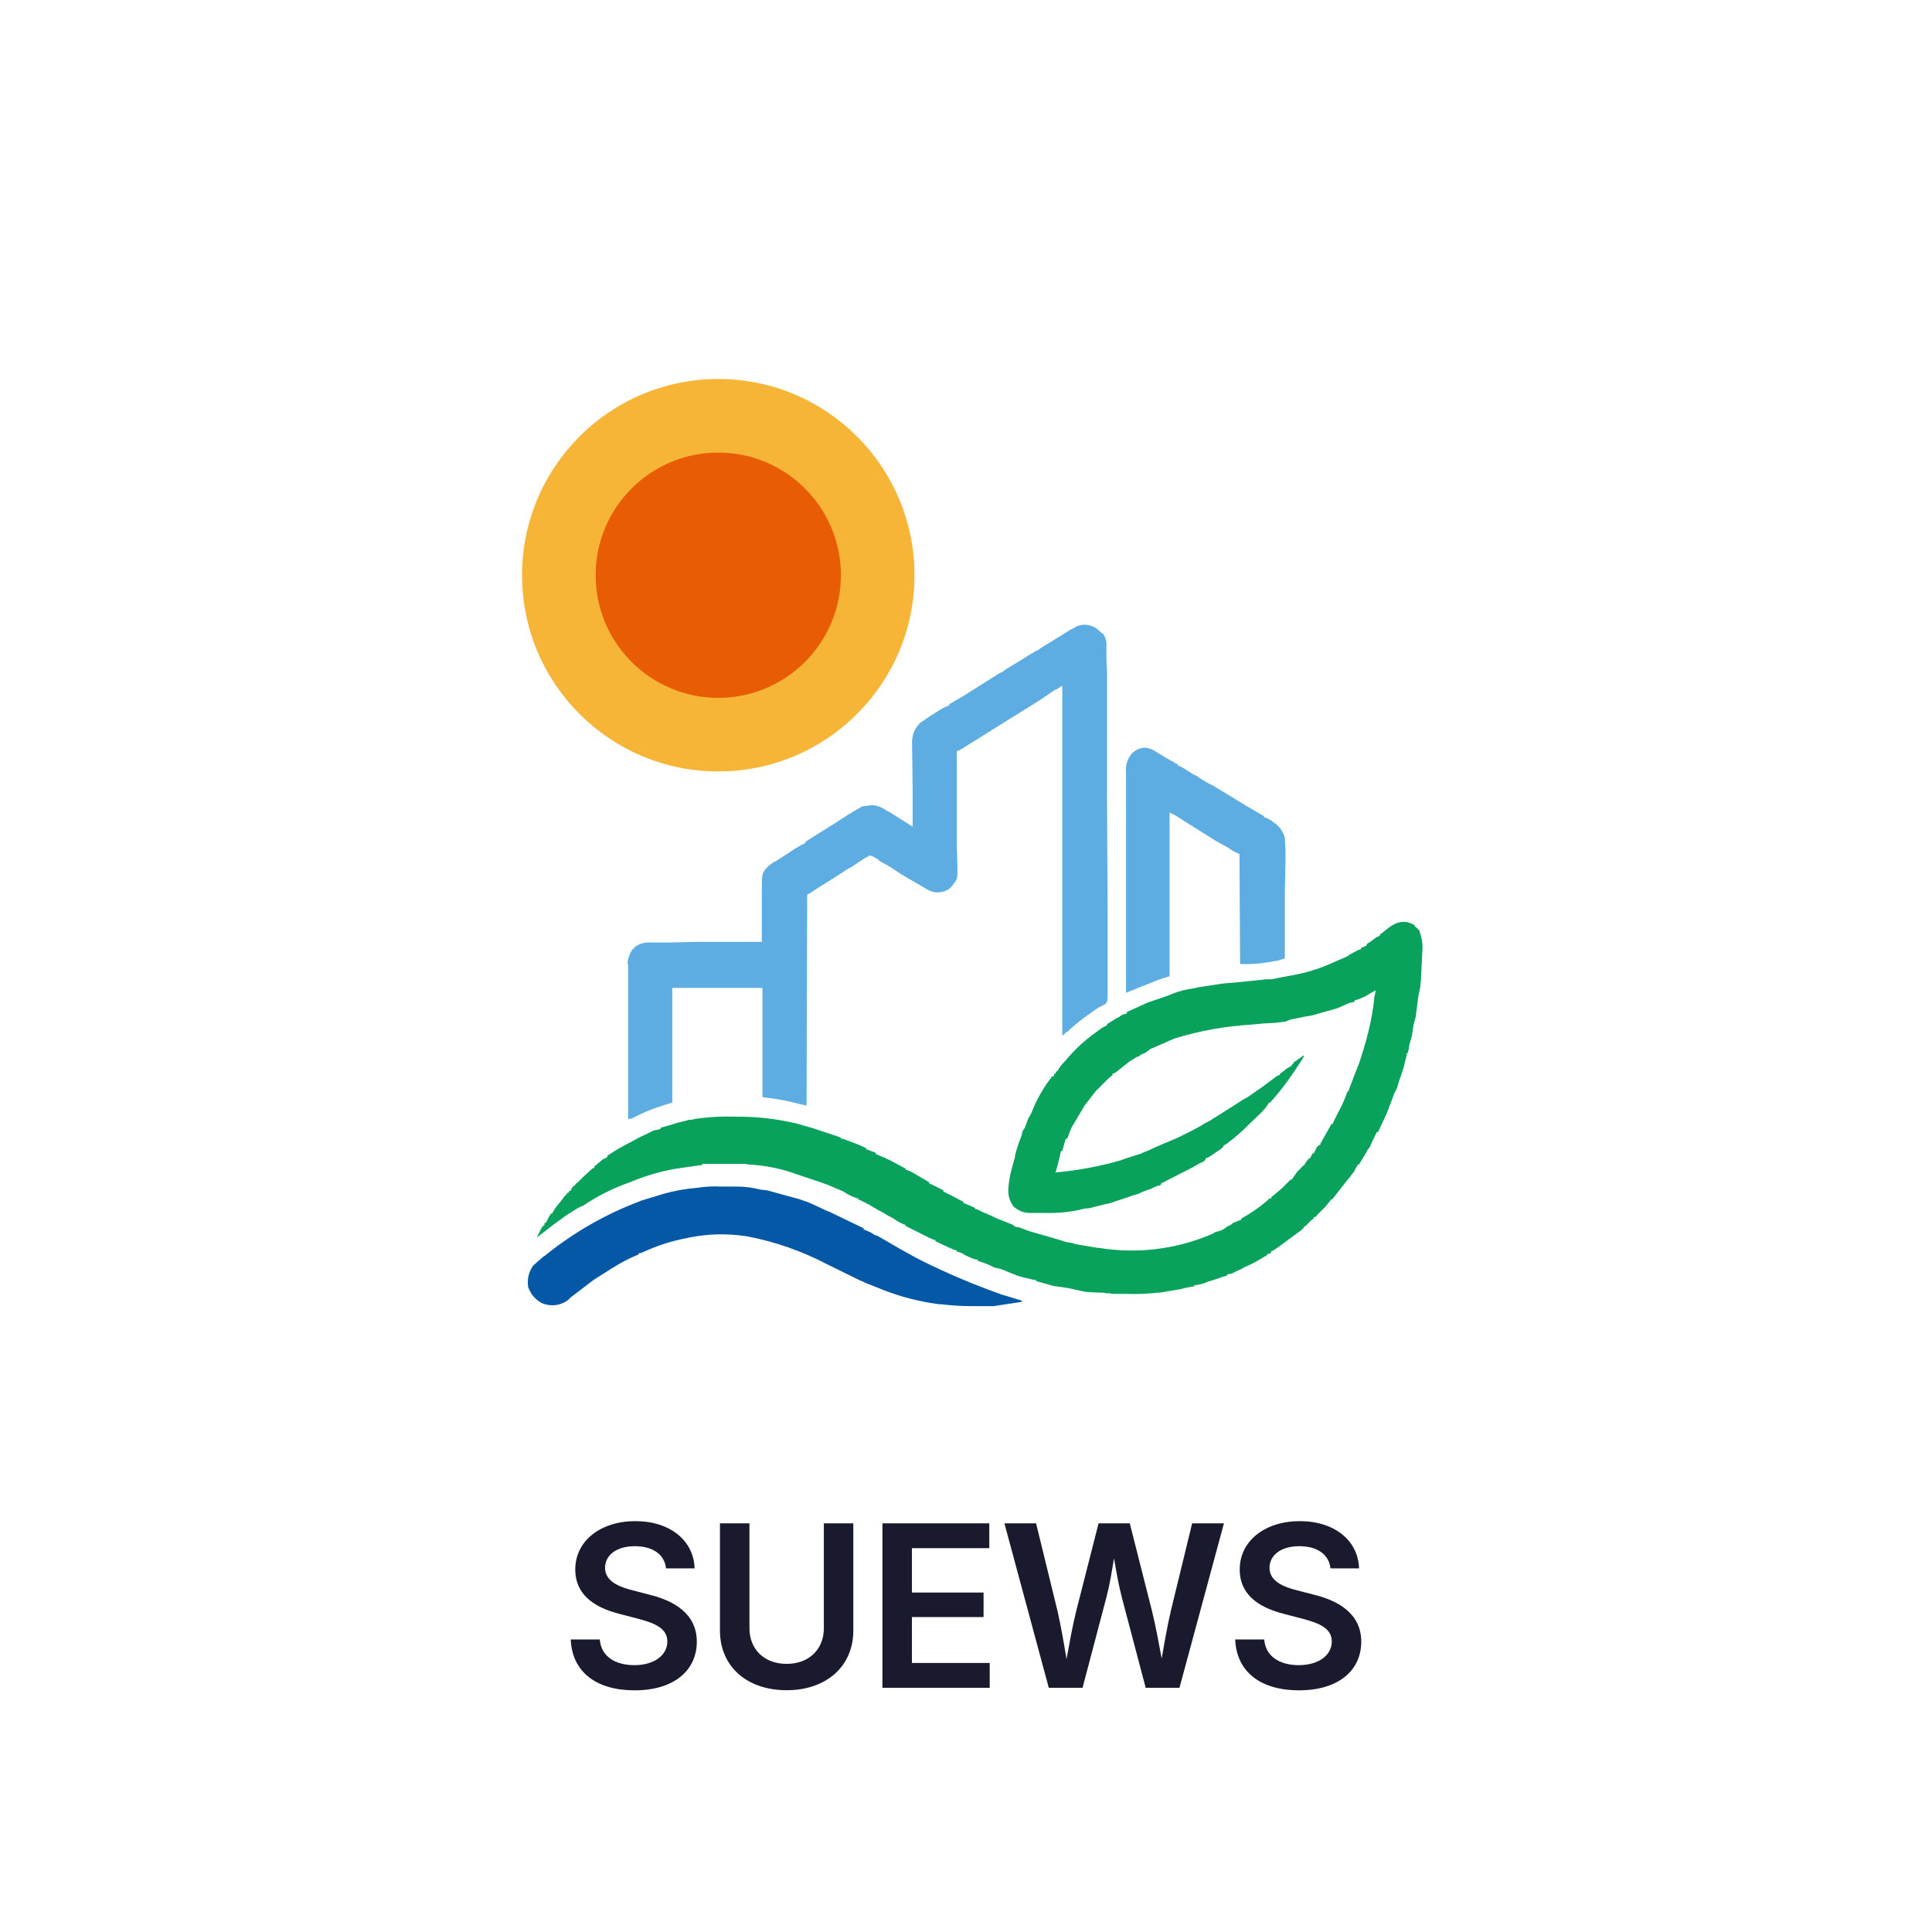
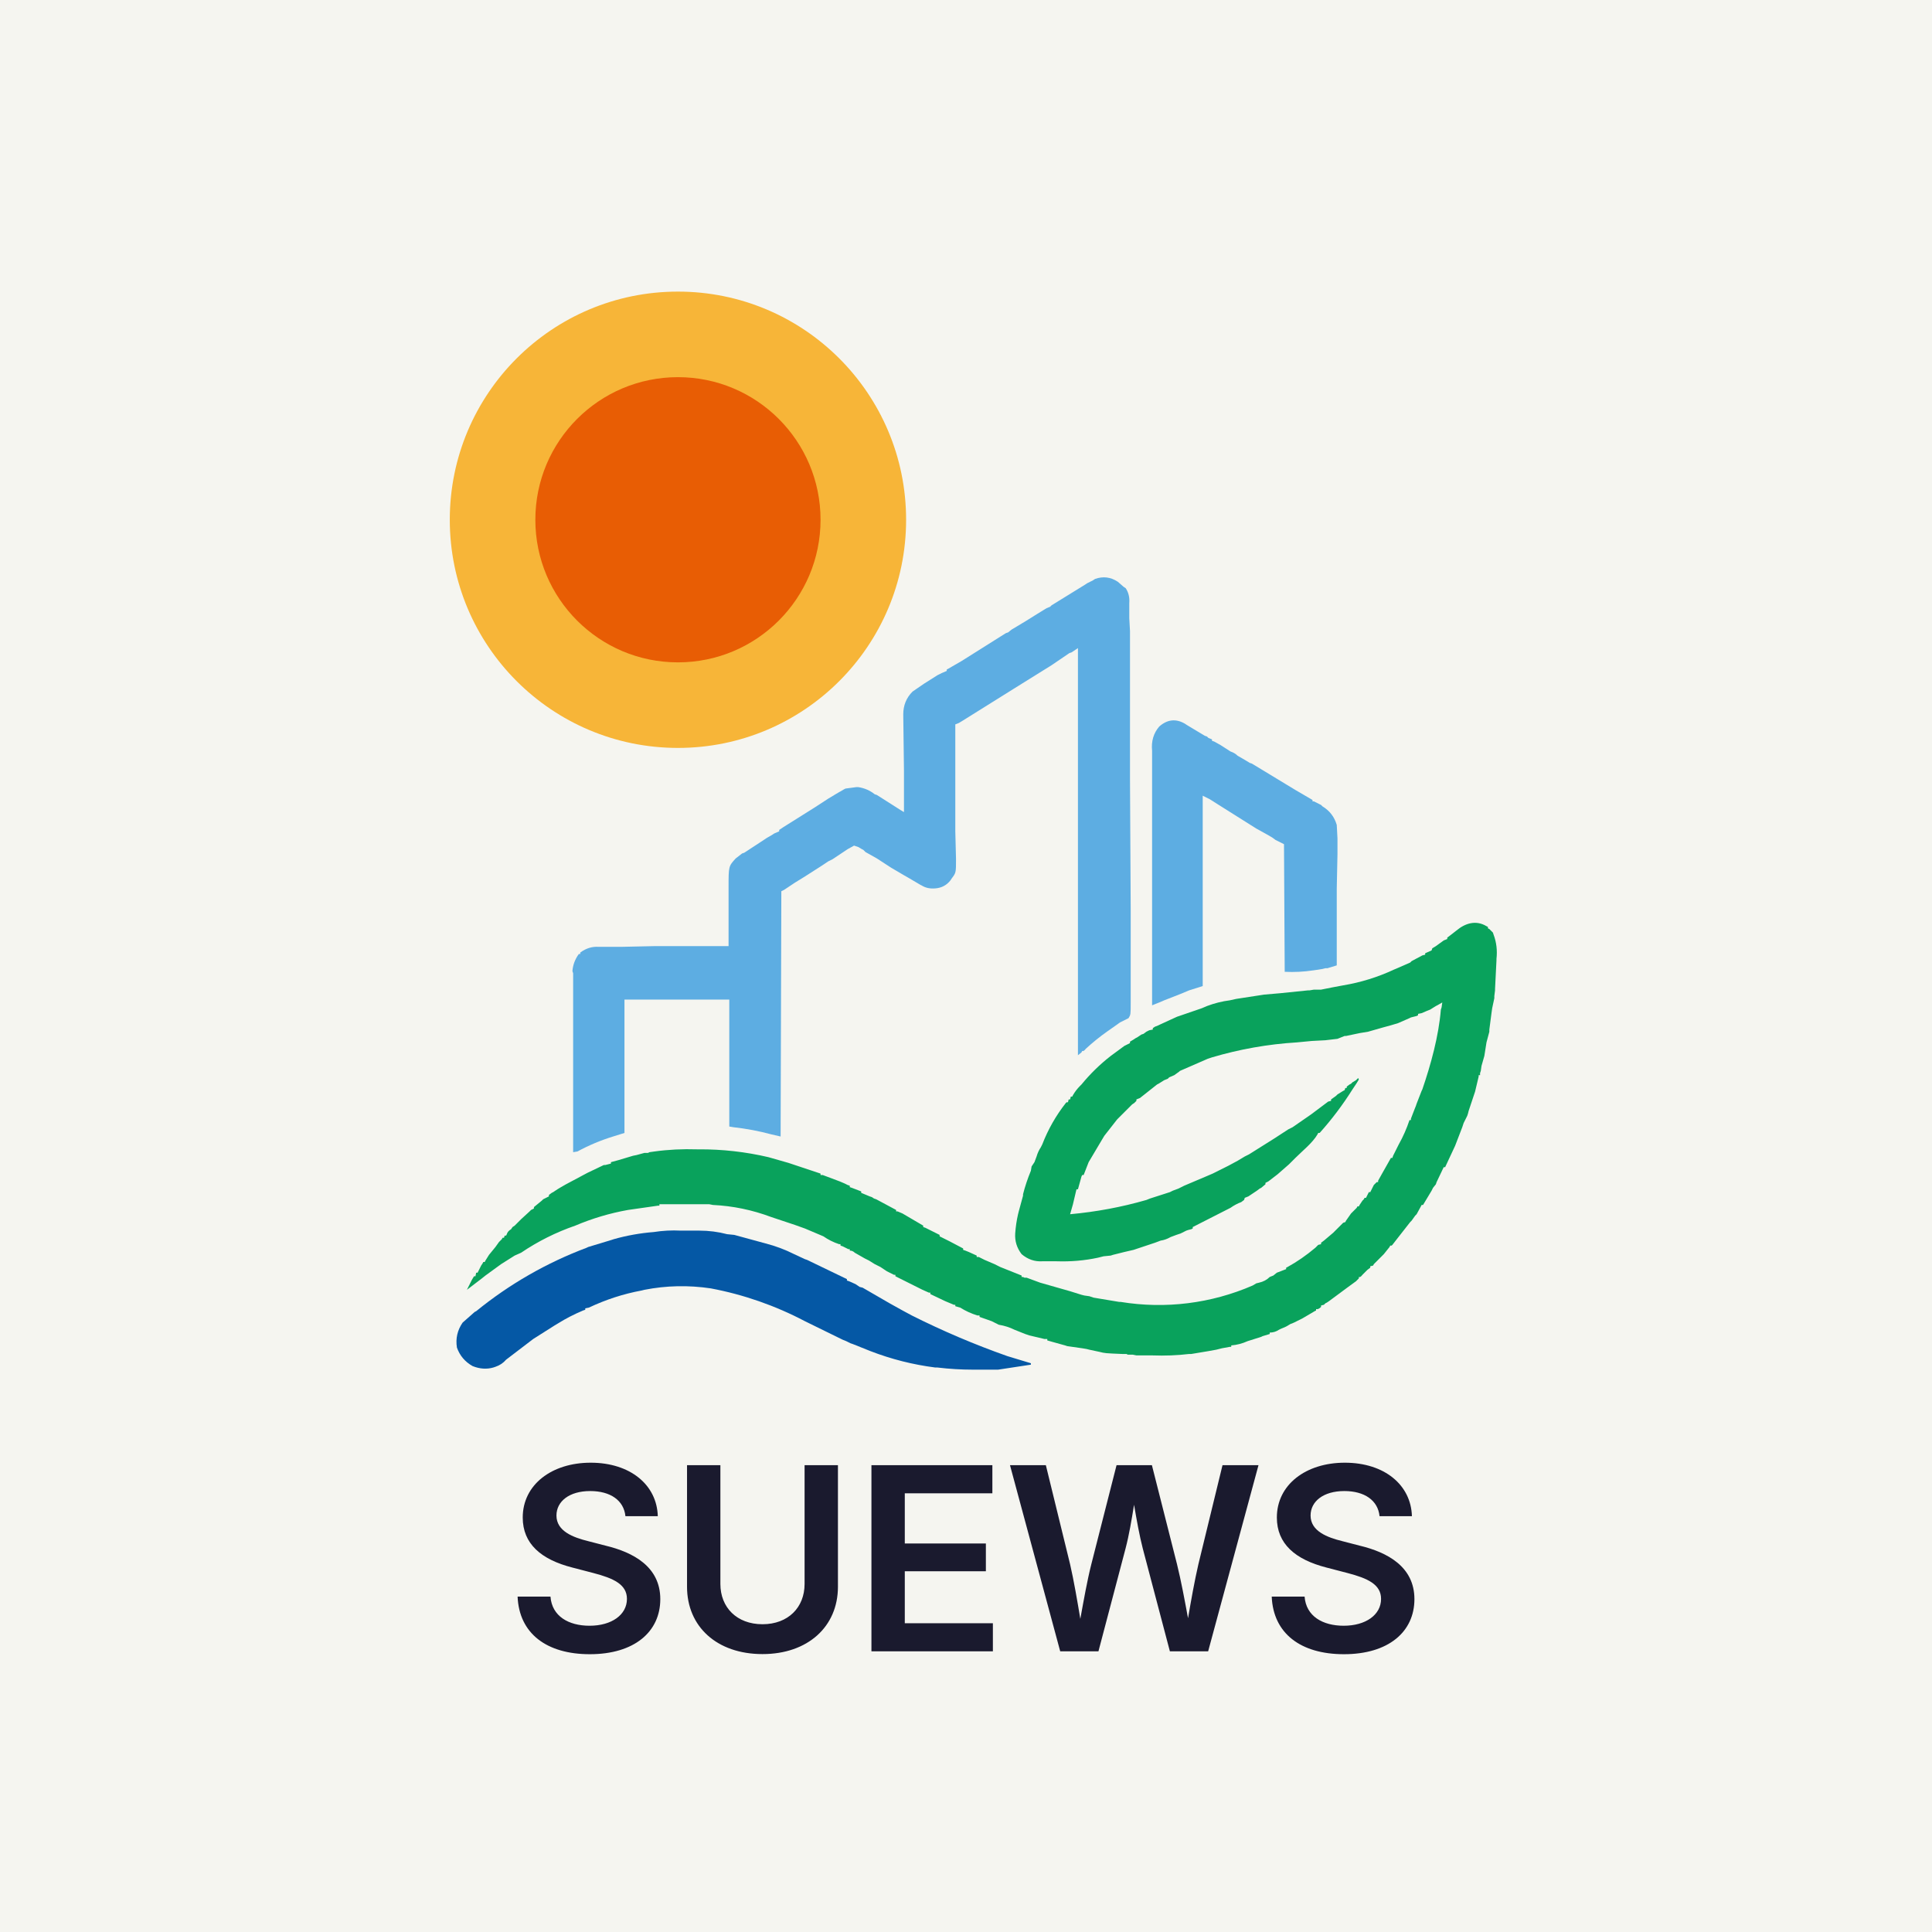
<svg xmlns="http://www.w3.org/2000/svg" viewBox="0 0 1000 1000" width="512" height="512">
-   <g transform="translate(175, 120) scale(0.3173828)">
-     <circle id="sun-outer" cx="620" cy="560" r="320" fill="#F7B538" />
-     <circle id="sun-inner" cx="620" cy="560" r="200" fill="#E85D04" />
-     <path id="buildings-main" fill="#5DADE2" d="m1237 647 8 7 3 2q6 9 5 21v21l1 18v206l1 186v129c0 17 0 17-3 22l-12 6-7 5-10 7q-17 12-31 25-3 4-5 3l-1 2-5 4V740l-9 6-3 1-25 17-53 33-72 45-5 3-5 2v150l1 39c0 19 0 19-6 27l-2 3q-8 10-21 11-11 1-19-4l-2-1-17-10-7-4-17-10-20-13-16-9-2-2-1-1-2-1-5-3-6-2-9 5-21 14-6 3-9 6-25 16-13 8-15 10-4 2-1 344-13-3q-26-7-53-10l-6-1v-178H545v187l-16 5q-26 8-50 21l-6 1v-251l-1-3q1-13 9-24h2v-2q12-9 26-8h31l46-1h105v-83c0-29 0-29 10-40l9-7 3-1 29-19 3-2 7-4 3-2 7-3v-2l6-4 43-27 20-13 15-9 2-1 5-3 2-1 15-2h3q13 2 23 10l3 1 33 21 5 3v-58l-1-79q0-19 13-32l16-11 19-12 2-1 4-2 7-3v-2l2-1 19-11 54-34 8-5 3-1 5-4 15-9 5-3 16-10 13-8 5-2 2-2 47-29 3-2 8-4 3-2q17-6 32 4" />
-     <path id="buildings-detail" fill="#5DADE2" d="m1331 846 3 2 25 15 3 1 2 2 5 2v2l3 1 9 5 14 9q6 2 10 6l7 4 10 6 3 1 61 37 24 14v2h2l10 5 2 2q15 9 20 26l1 19v22l-1 48v108l-10 3-3 1h-3l-4 1-6 1-7 1q-20 3-40 2l-1-179-12-6-4-3-5-3-18-10-54-34-11-7-2-1-8-4v267l-19 6-12 5-23 9-7 3-10 4V884q-2-20 10-34 17-15 36-4" />
-     <path id="leaf-ground" fill="#09a25c" d="m1754 1130 2 1v2l2 1 5 5 1 3q6 16 4 34v2l-2 40v2l-1 8v3l-3 14-1 7-3 23v3l-4 15-3 19-4 14-1 7-1 3v3h-2v2l-5 21-1 3-8 24-1 4-1 3-1 2-4 8-2 6-10 26-7 15-7 15h-2l-10 21-1 3-4 5-2 4-9 15-3 5h-2l-1 2-6 11-2 2-5 7-2 2-18 23-7 9-1 1h-2l-1 2-8 10-6 6-4 4-2 2-2 2-1 2-4 1v2l-4 3-7 7q-3 4-5 3v2l-4 4-11 8-27 20-3 2-2 1-2 2-4 1v2q-4 4-7 3v2l-2 1-17 10-12 6-5 2-5 3-2 1-7 3-2 1q-6 4-13 4v2l-10 3-2 1-19 6q-11 5-23 6v2h-2l-11 2-4 1-4 1-11 2-24 4h-3q-25 3-52 2h-22l-5-1h-7l-2-1h-6c-24-1-24-1-32-3l-14-3-4-1-6-1-21-3-3-1-18-5-7-2v-2h-4l-21-5-6-2-15-6q-10-5-22-7l-10-5-17-6v-2h-3q-13-4-24-11l-7-2v-2h-2l-12-5-21-10v-2h-2l-9-4-12-6-8-4-2-1-4-2-8-4-4-2v-2h-2l-10-5-9-6-8-4-8-5-6-3-14-8q-3-3-7-3v-2h-2l-8-4-3-1v-2h-2q-12-4-22-11l-26-11-14-5-33-11q-40-15-82-17l-5-1h-70v2h-2l-42 6a343 343 0 0 0-74 22 323 323 0 0 0-76 38l-9 4-19 12-22 16-5 4-17 13-4 3 7-14 3-5h2l1-5h2l1-2 4-8 2-3 1-2h2l1-2 5-8 9-11 5-7 2-2 2-2 1-2h2l1-3h2l1-2q1-4 6-7l2-3 3-2 3-3 6-6 12-11 2-2 4-2v-2l11-9 2-2 8-4v-2l4-3 2-1 3-2 3-2 5-3 7-4 30-16 23-11h2l8-2v-2l11-3 20-6 5-1 11-3h5l2-1 7-1q29-4 60-3h2a416 416 0 0 1 98 11l28 8 30 10 15 5v2h3l24 9 7 3 4 2 3 1v2l3 1 13 5v2l12 5 3 1 3 2 3 1 28 15v2h2l7 3 29 17v2l3 1 10 5 10 5v2l2 1 10 5 2 1 19 10v2l3 1 5 2 11 5v2h3l8 4 14 6 8 4 30 12v2h2l2 1h3l19 7 35 10 7 2 16 5 4 1 7 1 6 2 36 6h2a331 331 0 0 0 185-23l5-3 4-1q9-2 15-8l5-2 5-4 13-5v-2l2-1q20-11 39-27l2-2 2-2 4-1v-2l4-3 13-11 2-2 12-12 3-1 1-2 7-10 8-8 1-2h2l1-2 4-6 2-2 1-2h2l1-2 3-6h2l1-2 4-8 2-2 2-2h2v-2l5-9 13-23h2l1-3 5-10 2-4 1-2q9-16 15-34h2v-2l5-13 2-5 1-3 7-18 1-2c12-35 23-75 26-112l1-3 1-7-7 4-2 1-8 5-5 2-7 3-5 1v2l-2 1-8 2-2 1-16 7-10 3-11 3-14 4-7 2-12 2-19 4h-2l-10 4-17 2-19 1-21 2a533 533 0 0 0-119 21l-6 2-39 17-1 1-7 5-7 3-2 2-5 2-8 5-2 1-24 19-5 2v2l-3 3-3 2-2 2-16 16-3 3-18 23-3 5-19 32-7 18h-2l-1 2-5 18h-2l-1 4-4 17-4 14q55-5 107-20l5-2 28-9 2-1 2-1 8-3 8-4 33-14 7-3 22-11 13-7 10-6 6-3 35-22 20-13 6-3 26-18 24-18 4-1v-2l7-5 2-2 8-5 2-1 1-3h2v-2l4-3 2-1 2-2 5-3 3-3 1 2-3 5-2 3-2 3-2 3a452 452 0 0 1-46 61h-2l-1 2c-7 12-21 23-31 33l-9 9-16 14-13 10-4 2v2l-6 5-2 1-4 3-6 4-3 2-3 2-5 2-1 3-4 3q-8 3-15 8l-53 27v2l-2 1-4 1-3 1-8 4-6 2-8 3q-7 4-14 5l-8 3-30 10-13 3-16 4-3 1-10 1-8 2q-28 6-58 5h-20q-16 1-29-10-10-13-9-29 1-14 4-27l1-4 6-22v-2q4-16 11-33l1-6 4-6 3-8q2-7 6-13l2-4a225 225 0 0 1 33-58l1-1h2l1-4h2l1-4h2l1-2q4-7 10-13l2-2a257 257 0 0 1 41-40l19-14 2-1 6-3v-2l5-3 3-2 2-1 6-4 3-1 4-3 2-1 2-1 5-1v-2l3-2 5-2 2-1 24-11 3-1 32-11 7-3q16-6 32-8l9-2 39-6 23-2 39-4h2l6-1h10l15-3 16-3a274 274 0 0 0 71-22l7-3 16-7 2-2 15-8 4-1v-2l9-4 1-3 5-3 11-8 5-2v-2l4-3 9-7c12-10 27-15 42-6" />
-     <path id="wave" fill="#0558a5" d="M624 1557h26q20 0 39 5l10 1 33 9 11 3a200 200 0 0 1 40 15l15 7 3 1 56 27v2l3 1 9 4 3 2 3 2 4 1 38 22 18 10 13 7a1153 1153 0 0 0 134 57l33 10v2l-46 7h-35q-25 0-50-3h-3q-47-6-91-23l-5-2-20-8-3-1-6-3-5-2-53-26a470 470 0 0 0-132-46q-47-7-93 2l-4 1q-38 7-74 24l-5 1v2l-3 1q-19 8-35 18l-5 3-30 19-38 29q-6 7-15 10l-3 1q-14 4-29-2-16-9-22-26-3-19 8-35l17-15 2-1a553 553 0 0 1 155-89l2-1 33-10 3-1a288 288 0 0 1 56-10q19-3 38-2" />
-   </g>
-   <text x="500" y="873.6" font-family="Inter, system-ui, -apple-system, sans-serif" font-size="117" font-weight="600" fill="#1a1a2e" text-anchor="middle" letter-spacing="-2">SUEWS</text>
+   <rect width="1000" height="1000" fill="#F5F5F0" />
+   <svg x="199.021" y="118.785" width="601.958" height="620" viewBox="290 240 1468 1512">
+     <g transform="translate(102.4, 102.4) scale(0.9)">
+       <circle id="sun-outer" cx="620" cy="560" r="320" fill="#F7B538" />
+       <circle id="sun-inner" cx="620" cy="560" r="200" fill="#E85D04" />
+       <path id="buildings-main" fill="#5DADE2" d="m1237 647 8 7 3 2q6 9 5 21v21l1 18v206l1 186v129c0 17 0 17-3 22l-12 6-7 5-10 7q-17 12-31 25-3 4-5 3l-1 2-5 4V740l-9 6-3 1-25 17-53 33-72 45-5 3-5 2v150l1 39c0 19 0 19-6 27l-2 3q-8 10-21 11-11 1-19-4l-2-1-17-10-7-4-17-10-20-13-16-9-2-2-1-1-2-1-5-3-6-2-9 5-21 14-6 3-9 6-25 16-13 8-15 10-4 2-1 344-13-3q-26-7-53-10l-6-1v-178H545v187l-16 5q-26 8-50 21l-6 1v-251l-1-3q1-13 9-24h2v-2q12-9 26-8h31l46-1h105v-83c0-29 0-29 10-40l9-7 3-1 29-19 3-2 7-4 3-2 7-3v-2l6-4 43-27 20-13 15-9 2-1 5-3 2-1 15-2h3q13 2 23 10l3 1 33 21 5 3v-58l-1-79q0-19 13-32l16-11 19-12 2-1 4-2 7-3v-2l2-1 19-11 54-34 8-5 3-1 5-4 15-9 5-3 16-10 13-8 5-2 2-2 47-29 3-2 8-4 3-2q17-6 32 4" />
+       <path id="buildings-detail" fill="#5DADE2" d="m1331 846 3 2 25 15 3 1 2 2 5 2v2l3 1 9 5 14 9q6 2 10 6l7 4 10 6 3 1 61 37 24 14v2h2l10 5 2 2q15 9 20 26l1 19v22l-1 48v108l-10 3-3 1h-3l-4 1-6 1-7 1q-20 3-40 2l-1-179-12-6-4-3-5-3-18-10-54-34-11-7-2-1-8-4v267l-19 6-12 5-23 9-7 3-10 4V884q-2-20 10-34 17-15 36-4" />
+       <path id="leaf-ground" fill="#09a25c" d="m1754 1130 2 1v2l2 1 5 5 1 3q6 16 4 34v2l-2 40v2l-1 8v3l-3 14-1 7-3 23v3l-4 15-3 19-4 14-1 7-1 3v3h-2v2l-5 21-1 3-8 24-1 4-1 3-1 2-4 8-2 6-10 26-7 15-7 15h-2l-10 21-1 3-4 5-2 4-9 15-3 5h-2l-1 2-6 11-2 2-5 7-2 2-18 23-7 9-1 1h-2l-1 2-8 10-6 6-4 4-2 2-2 2-1 2-4 1v2l-4 3-7 7q-3 4-5 3v2l-4 4-11 8-27 20-3 2-2 1-2 2-4 1v2q-4 4-7 3v2l-2 1-17 10-12 6-5 2-5 3-2 1-7 3-2 1q-6 4-13 4v2l-10 3-2 1-19 6q-11 5-23 6v2h-2l-11 2-4 1-4 1-11 2-24 4h-3q-25 3-52 2h-22l-5-1h-7l-2-1h-6c-24-1-24-1-32-3l-14-3-4-1-6-1-21-3-3-1-18-5-7-2v-2h-4l-21-5-6-2-15-6q-10-5-22-7l-10-5-17-6v-2h-3q-13-4-24-11l-7-2v-2h-2l-12-5-21-10v-2h-2l-9-4-12-6-8-4-2-1-4-2-8-4-4-2v-2h-2l-10-5-9-6-8-4-8-5-6-3-14-8q-3-3-7-3v-2h-2l-8-4-3-1v-2h-2q-12-4-22-11l-26-11-14-5-33-11q-40-15-82-17l-5-1h-70v2h-2l-42 6a343 343 0 0 0-74 22 323 323 0 0 0-76 38l-9 4-19 12-22 16-5 4-17 13-4 3 7-14 3-5h2l1-5h2l1-2 4-8 2-3 1-2h2l1-2 5-8 9-11 5-7 2-2 2-2 1-2h2l1-3h2l1-2q1-4 6-7l2-3 3-2 3-3 6-6 12-11 2-2 4-2v-2l11-9 2-2 8-4v-2l4-3 2-1 3-2 3-2 5-3 7-4 30-16 23-11h2l8-2v-2l11-3 20-6 5-1 11-3h5l2-1 7-1q29-4 60-3h2a416 416 0 0 1 98 11l28 8 30 10 15 5v2h3l24 9 7 3 4 2 3 1v2l3 1 13 5v2l12 5 3 1 3 2 3 1 28 15v2h2l7 3 29 17v2l3 1 10 5 10 5v2l2 1 10 5 2 1 19 10v2l3 1 5 2 11 5v2h3l8 4 14 6 8 4 30 12v2h2l2 1h3l19 7 35 10 7 2 16 5 4 1 7 1 6 2 36 6h2a331 331 0 0 0 185-23l5-3 4-1q9-2 15-8l5-2 5-4 13-5v-2l2-1q20-11 39-27l2-2 2-2 4-1v-2l4-3 13-11 2-2 12-12 3-1 1-2 7-10 8-8 1-2h2l1-2 4-6 2-2 1-2h2l1-2 3-6h2l1-2 4-8 2-2 2-2h2v-2l5-9 13-23h2l1-3 5-10 2-4 1-2q9-16 15-34h2v-2l5-13 2-5 1-3 7-18 1-2c12-35 23-75 26-112l1-3 1-7-7 4-2 1-8 5-5 2-7 3-5 1v2l-2 1-8 2-2 1-16 7-10 3-11 3-14 4-7 2-12 2-19 4h-2l-10 4-17 2-19 1-21 2a533 533 0 0 0-119 21l-6 2-39 17-1 1-7 5-7 3-2 2-5 2-8 5-2 1-24 19-5 2v2l-3 3-3 2-2 2-16 16-3 3-18 23-3 5-19 32-7 18h-2l-1 2-5 18h-2l-1 4-4 17-4 14q55-5 107-20l5-2 28-9 2-1 2-1 8-3 8-4 33-14 7-3 22-11 13-7 10-6 6-3 35-22 20-13 6-3 26-18 24-18 4-1v-2l7-5 2-2 8-5 2-1 1-3h2v-2l4-3 2-1 2-2 5-3 3-3 1 2-3 5-2 3-2 3-2 3a452 452 0 0 1-46 61h-2l-1 2c-7 12-21 23-31 33l-9 9-16 14-13 10-4 2v2l-6 5-2 1-4 3-6 4-3 2-3 2-5 2-1 3-4 3q-8 3-15 8l-53 27v2l-2 1-4 1-3 1-8 4-6 2-8 3q-7 4-14 5l-8 3-30 10-13 3-16 4-3 1-10 1-8 2q-28 6-58 5h-20q-16 1-29-10-10-13-9-29 1-14 4-27l1-4 6-22v-2q4-16 11-33l1-6 4-6 3-8q2-7 6-13l2-4a225 225 0 0 1 33-58l1-1h2l1-4h2l1-4h2l1-2q4-7 10-13l2-2a257 257 0 0 1 41-40l19-14 2-1 6-3v-2l5-3 3-2 2-1 6-4 3-1 4-3 2-1 2-1 5-1v-2l3-2 5-2 2-1 24-11 3-1 32-11 7-3q16-6 32-8l9-2 39-6 23-2 39-4h2l6-1h10l15-3 16-3a274 274 0 0 0 71-22l7-3 16-7 2-2 15-8 4-1v-2l9-4 1-3 5-3 11-8 5-2v-2l4-3 9-7c12-10 27-15 42-6" />
+       <path id="wave" fill="#0558a5" d="M624 1557h26q20 0 39 5l10 1 33 9 11 3a200 200 0 0 1 40 15l15 7 3 1 56 27v2l3 1 9 4 3 2 3 2 4 1 38 22 18 10 13 7a1153 1153 0 0 0 134 57l33 10v2l-46 7h-35q-25 0-50-3h-3q-47-6-91-23l-5-2-20-8-3-1-6-3-5-2-53-26a470 470 0 0 0-132-46q-47-7-93 2l-4 1q-38 7-74 24l-5 1v2l-3 1q-19 8-35 18l-5 3-30 19-38 29q-6 7-15 10l-3 1q-14 4-29-2-16-9-22-26-3-19 8-35l17-15 2-1a553 553 0 0 1 155-89l2-1 33-10 3-1a288 288 0 0 1 56-10q19-3 38-2" />
+     </g>
+   </svg>
+   <text x="500" y="854.729" font-family="Inter, system-ui, -apple-system, sans-serif" font-size="132.431" font-weight="600" fill="#1a1a2e" text-anchor="middle" letter-spacing="-2">SUEWS</text>
</svg>
